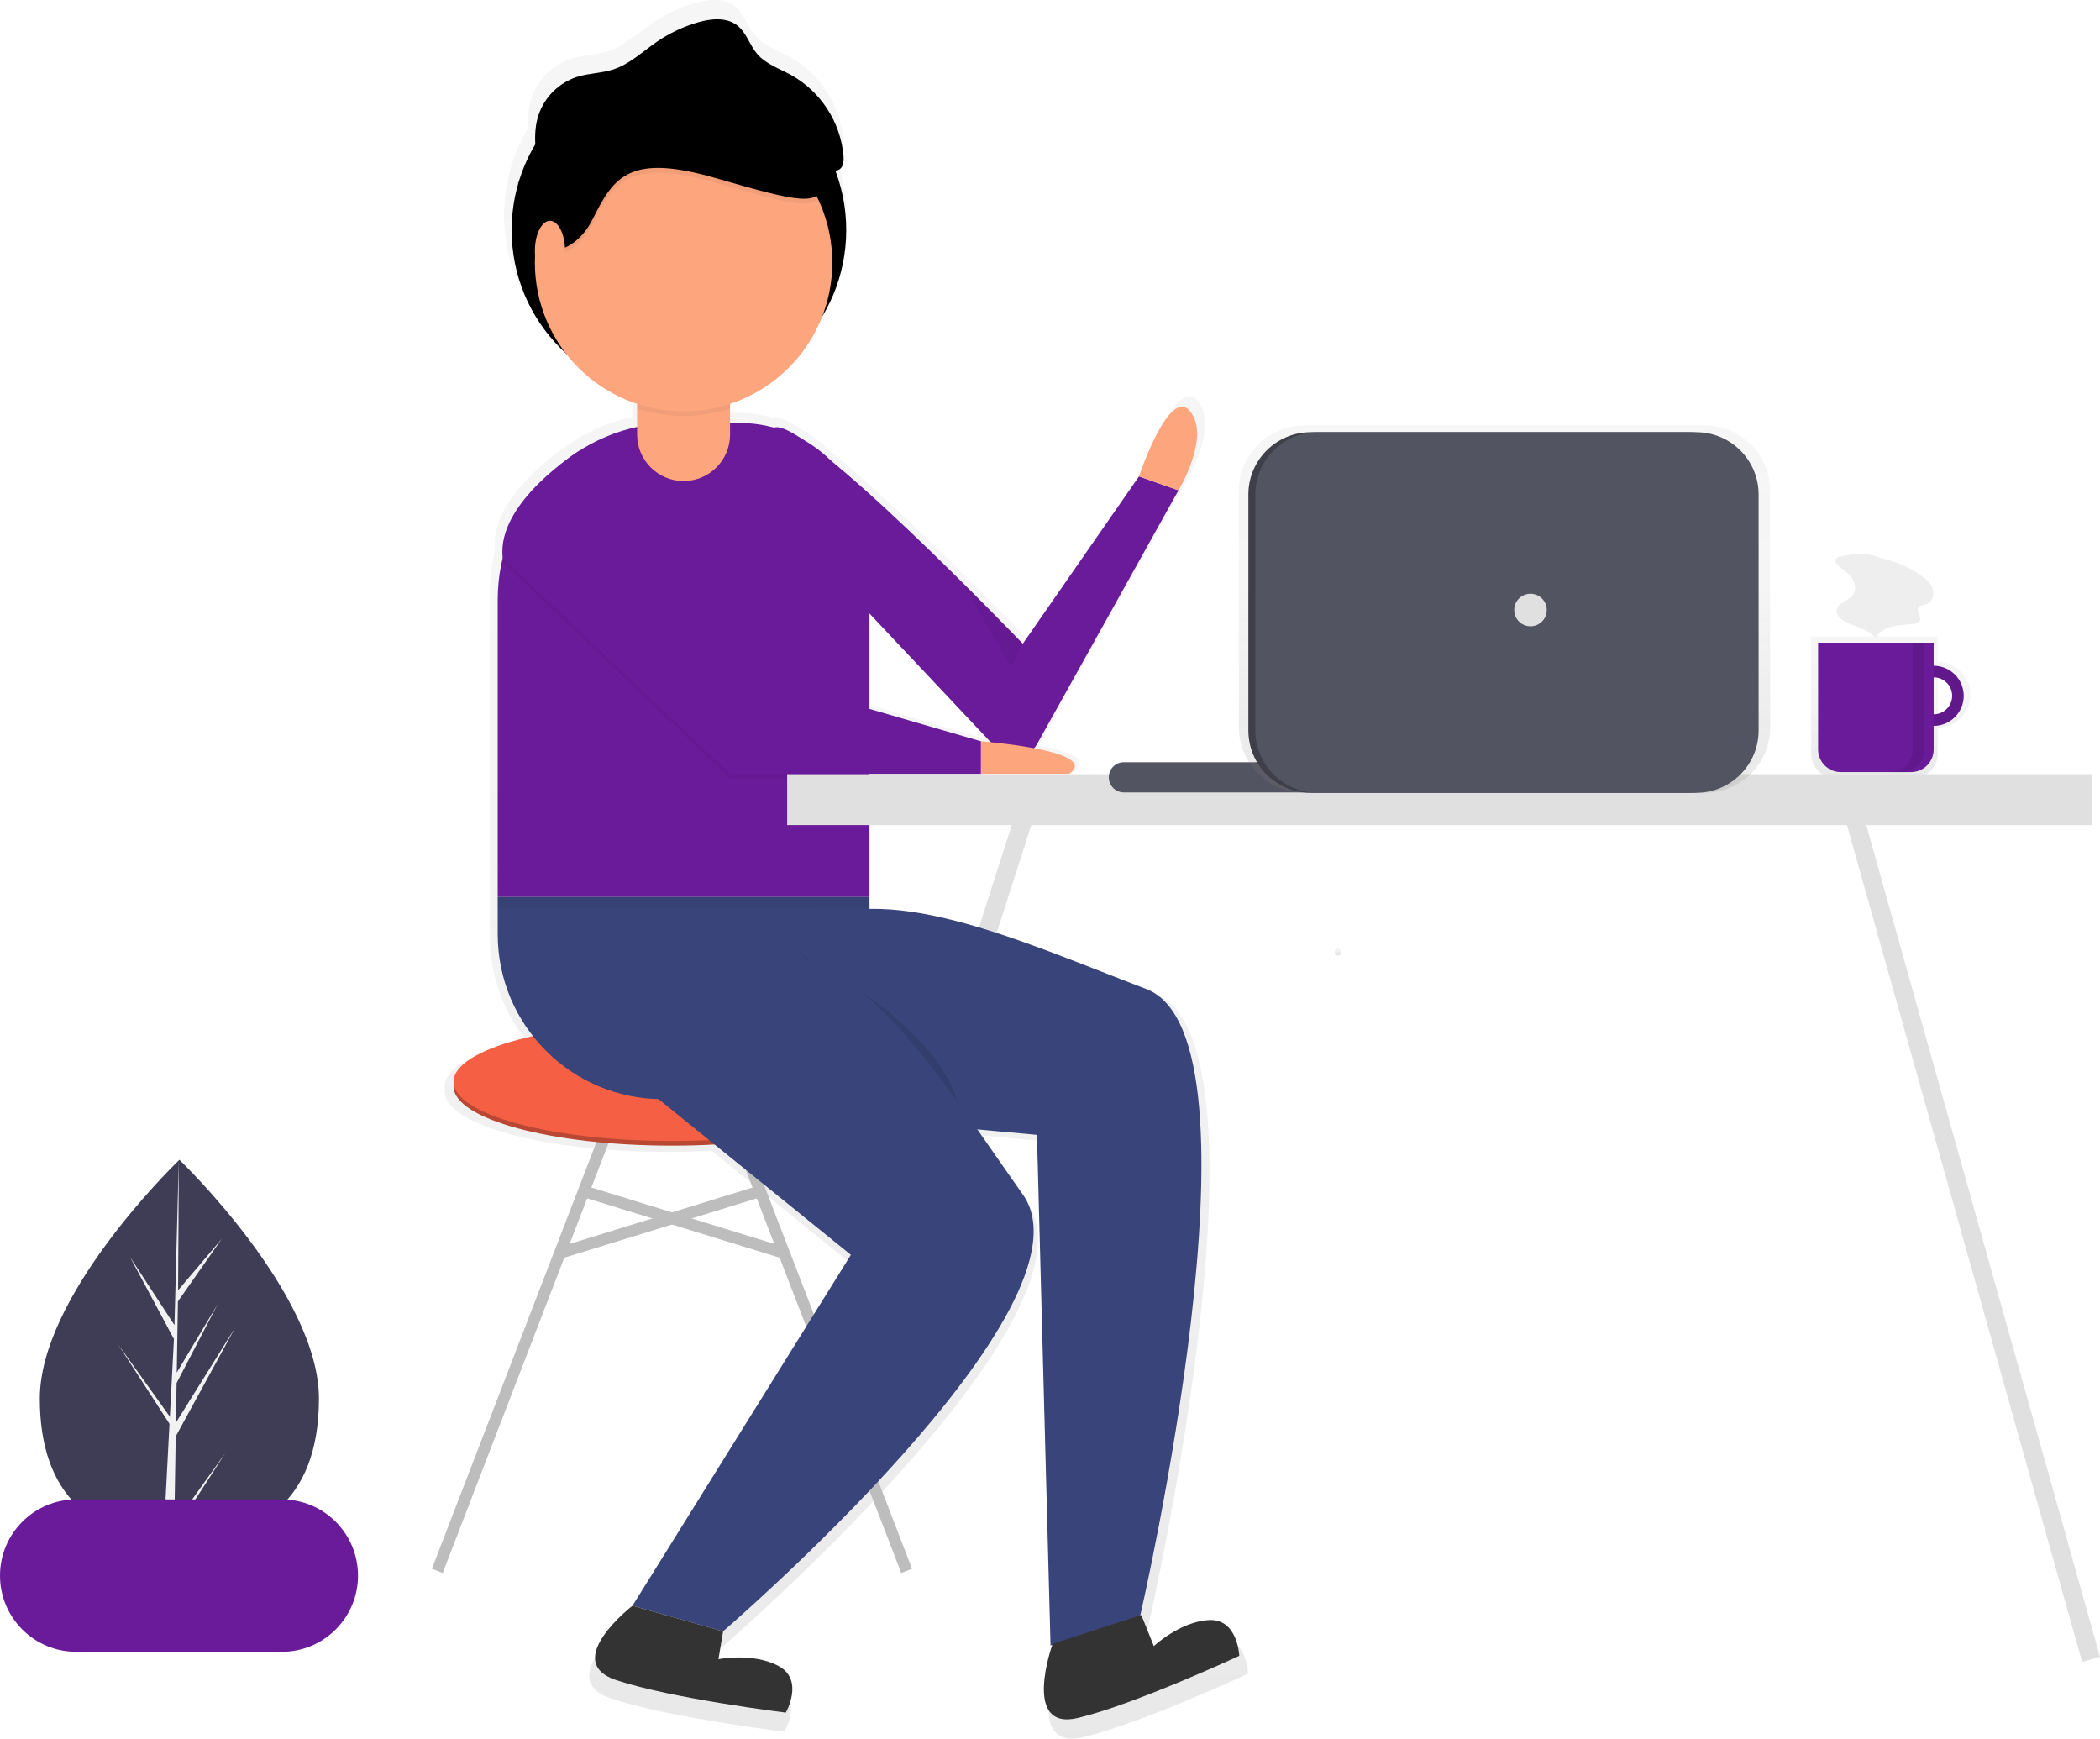
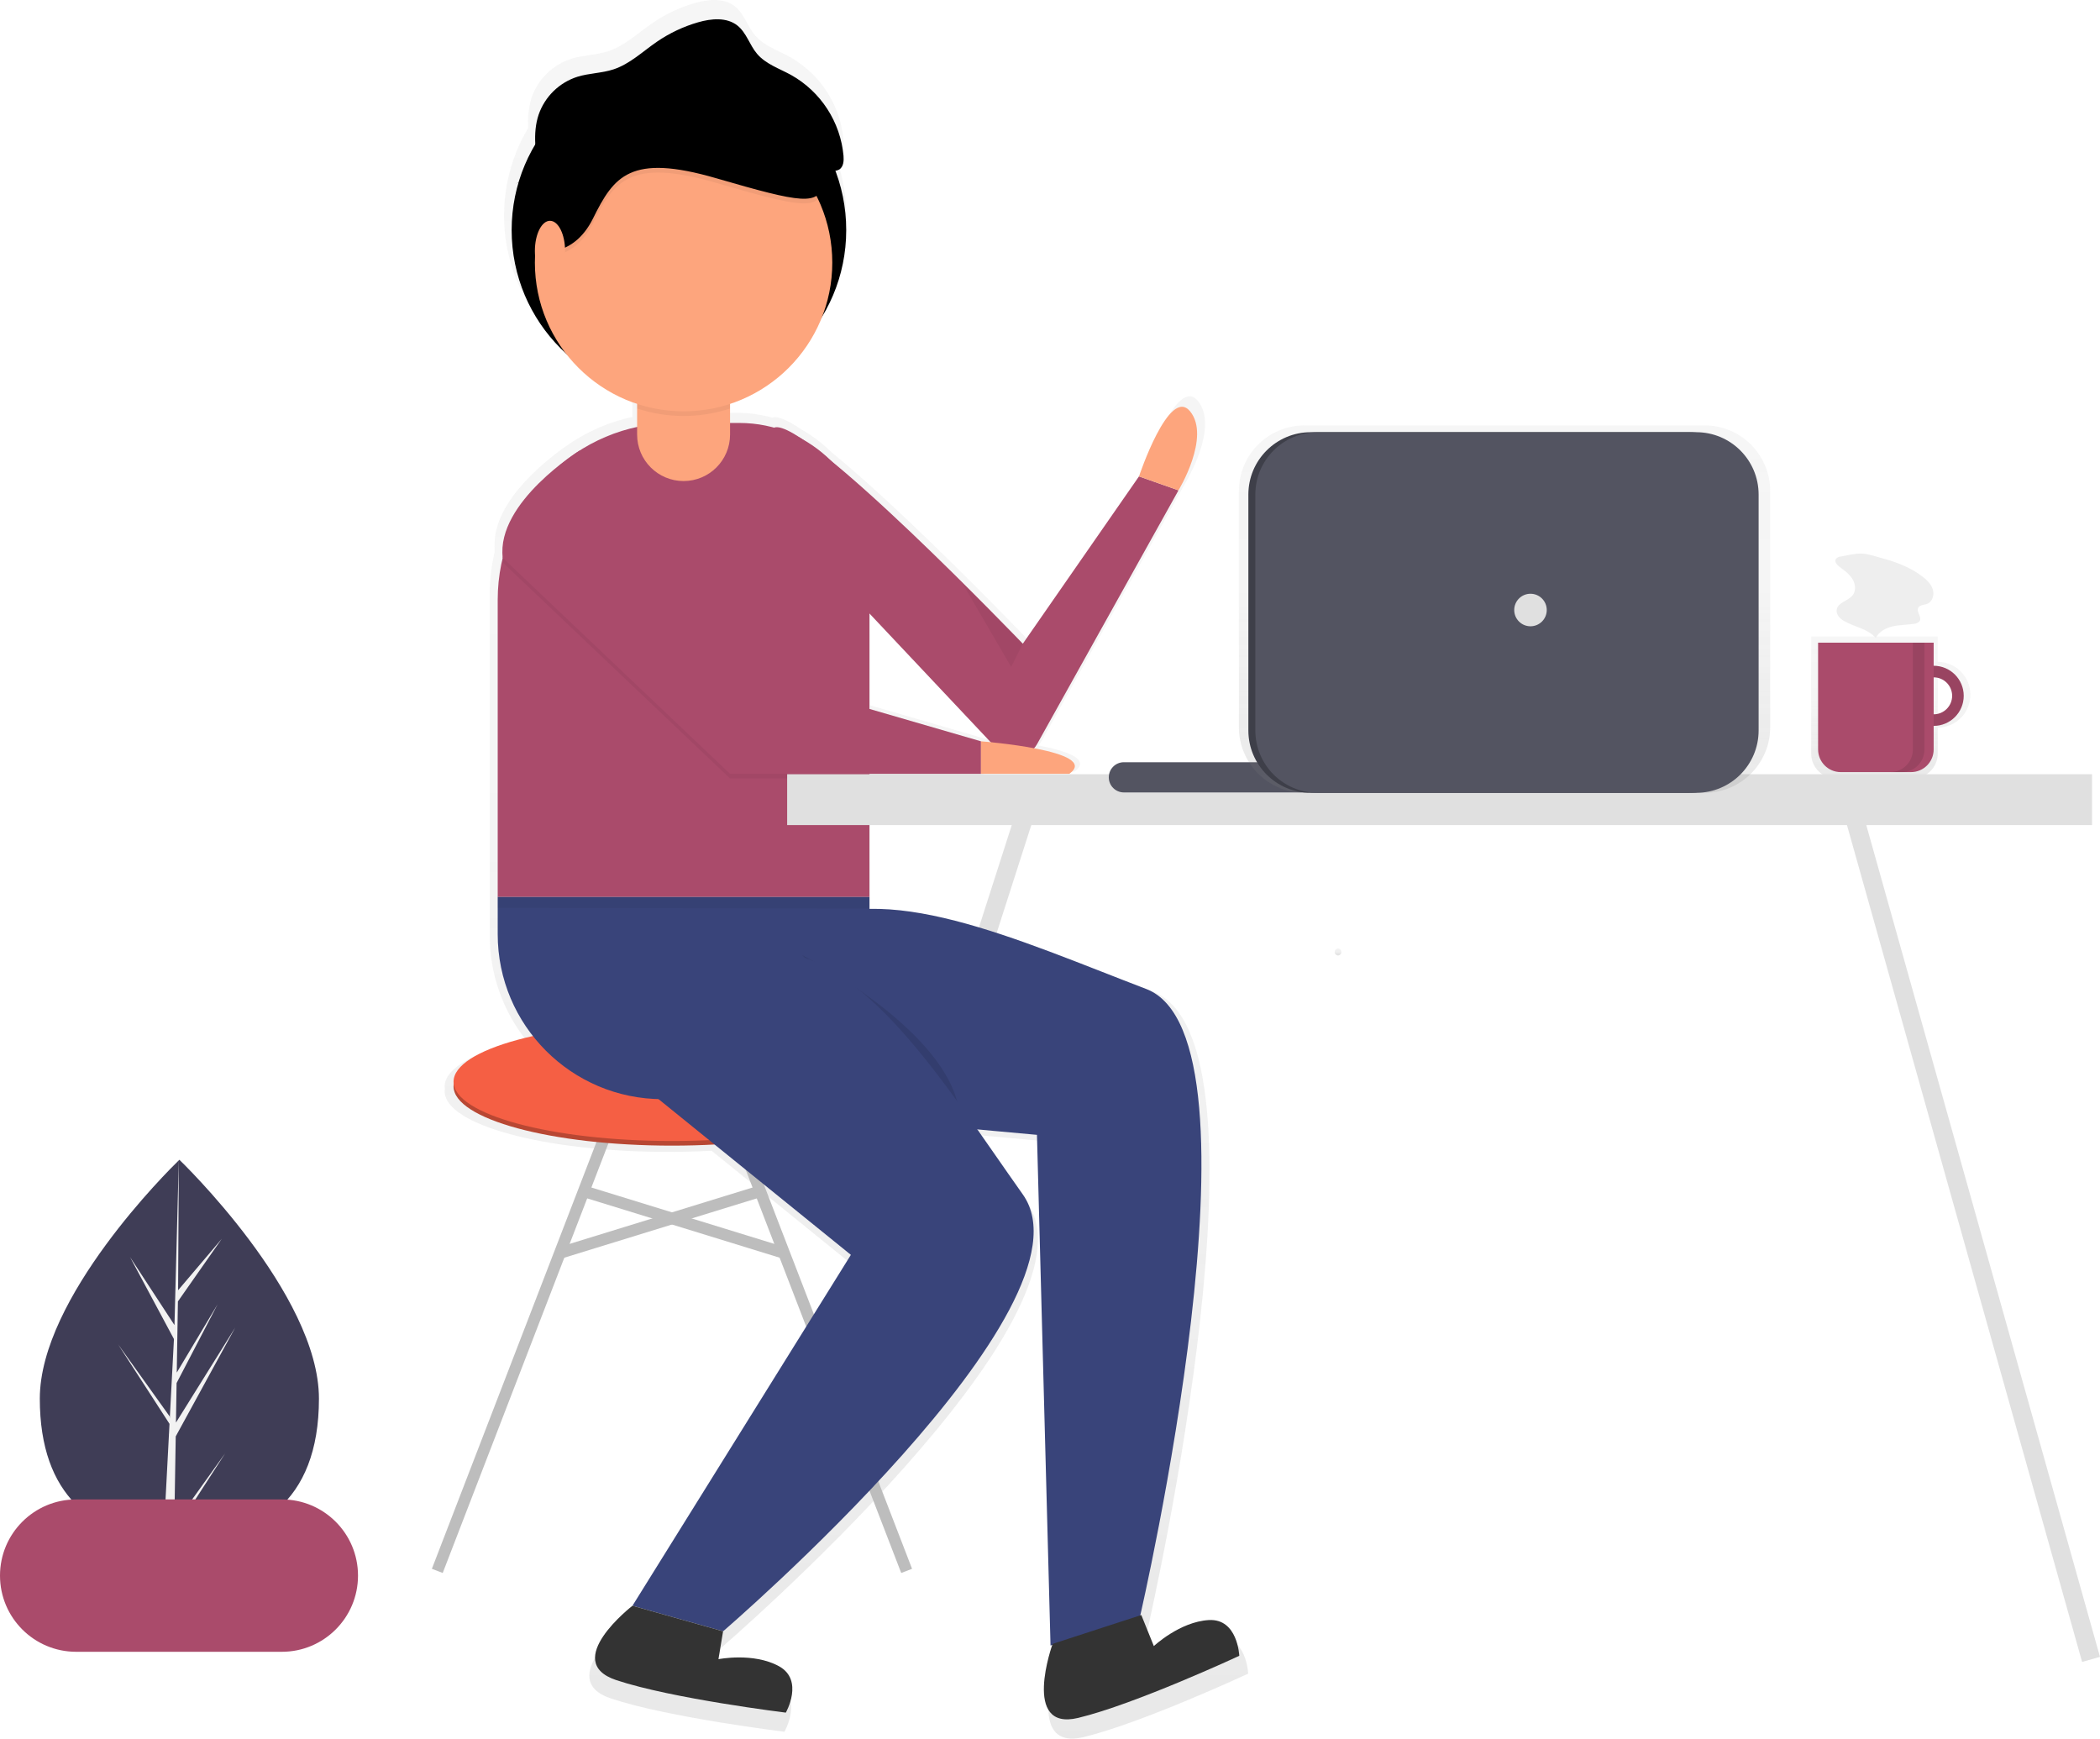
<svg xmlns="http://www.w3.org/2000/svg" xmlns:xlink="http://www.w3.org/1999/xlink" id="a581a3db-2a43-4a80-ac9d-86c7ddaa56ac" data-name="Layer 1" width="903.822" height="748.215" viewBox="0 0 903.822 748.215">
  <defs>
    <linearGradient id="fbde297d-ab9b-4106-ad77-f89466c8290f" x1="963.632" y1="410.815" x2="963.632" y2="349.802" gradientUnits="userSpaceOnUse">
      <stop offset="0" stop-color="gray" stop-opacity="0.25" />
      <stop offset="0.535" stop-color="gray" stop-opacity="0.12" />
      <stop offset="1" stop-color="gray" stop-opacity="0.1" />
    </linearGradient>
    <linearGradient id="b55aa966-9953-40ef-b933-2af4fb1d4bf9" x1="514.095" y1="824.108" x2="514.095" y2="75.892" xlink:href="#fbde297d-ab9b-4106-ad77-f89466c8290f" />
    <linearGradient id="a395c18f-205e-4149-866b-9e6fd62c4f5f" x1="725.679" y1="487.075" x2="725.679" y2="484.075" xlink:href="#fbde297d-ab9b-4106-ad77-f89466c8290f" />
    <linearGradient id="bfa05cfc-d7ec-49e0-8f8e-7dcb2e2661be" x1="647.539" y1="341.178" x2="647.539" y2="183.077" xlink:href="#fbde297d-ab9b-4106-ad77-f89466c8290f" />
  </defs>
  <path d="M287.076,677.787c0,45.239-26.894,61.036-60.068,61.036-.772,0-1.541-.008-2.304-.029-1.536-.033-3.06-.1-4.563-.209-29.942-2.117-53.204-18.728-53.204-60.799,0-43.535,55.626-98.472,59.822-102.551l.008-.004c.159-.159.242-.238.242-.238S287.076,632.544,287.076,677.787Z" transform="translate(-149.8033 -75.89238)" fill="#3f3d56" />
  <path d="M224.817,731.902,246.789,701.204l-22.027,34.067-.058,3.524c-1.536-.033-3.06-.1-4.563-.209l2.367-45.26-.017-.351.042-.067.221-4.275L200.673,654.479l22.148,30.948.054.906,1.791-34.196-18.904-35.29,19.133,29.282,1.862-70.893.008-.242v.238l-.309,55.906,18.816-22.164-18.895,26.978-.497,30.618,17.572-29.383L225.806,671.078l-.276,17.021,25.508-40.901-25.604,46.842Z" transform="translate(-149.8033 -75.89238)" fill="#f2f2f2" />
  <g opacity="0.7">
    <path d="M983.788,360.697V349.802H929.312V400.192a10.623,10.623,0,0,0,10.623,10.623H973.165a10.623,10.623,0,0,0,10.623-10.623V389.025a14.164,14.164,0,0,0,0-28.327Zm0,22.88V366.145a8.716,8.716,0,1,1,0,17.432Z" transform="translate(-149.8033 -75.89238)" fill="url(#fbde297d-ab9b-4106-ad77-f89466c8290f)" />
  </g>
-   <path d="M982.035,362.403a12.932,12.932,0,1,0,12.932,12.932A12.932,12.932,0,0,0,982.035,362.403Zm0,20.89a7.958,7.958,0,1,1,7.958-7.958A7.958,7.958,0,0,1,982.035,383.293Z" transform="translate(-149.8033 -75.89238)" fill="#6a1b9a" />
+   <path d="M982.035,362.403a12.932,12.932,0,1,0,12.932,12.932A12.932,12.932,0,0,0,982.035,362.403Zm0,20.89a7.958,7.958,0,1,1,7.958-7.958A7.958,7.958,0,0,1,982.035,383.293Z" transform="translate(-149.8033 -75.89238)" fill="#aa4b6b" />
  <path d="M982.035,362.403a12.932,12.932,0,1,0,12.932,12.932A12.932,12.932,0,0,0,982.035,362.403Zm0,20.89a7.958,7.958,0,1,1,7.958-7.958A7.958,7.958,0,0,1,982.035,383.293Z" transform="translate(-149.8033 -75.89238)" opacity="0.1" />
-   <path d="M782.493,276.563h49.739a0,0,0,0,1,0,0v45.957a9.75,9.75,0,0,1-9.75,9.75H792.243a9.75,9.75,0,0,1-9.75-9.75V276.563A0,0,0,0,1,782.493,276.563Z" fill="#6a1b9a" />
+   <path d="M782.493,276.563h49.739a0,0,0,0,1,0,0v45.957a9.75,9.75,0,0,1-9.75,9.75H792.243a9.75,9.75,0,0,1-9.75-9.75V276.563A0,0,0,0,1,782.493,276.563Z" fill="#aa4b6b" />
  <path d="M973.082,352.455v46.008a9.699,9.699,0,0,1-9.699,9.699h4.974a9.699,9.699,0,0,0,9.699-9.699V352.455Z" transform="translate(-149.8033 -75.89238)" opacity="0.1" />
  <path d="M942.112,315.373a2.904,2.904,0,0,0-2.197,1.115c-.652,1.183.53,2.516,1.609,3.329,1.993,1.501,4.094,2.976,5.449,5.072s1.781,5.02.299,7.029c-1.934,2.622-6.548,3.187-6.994,6.414-.287,2.072,1.505,3.84,3.32,4.88,4.48,2.566,10.256,3.251,13.501,7.267,1.342-2.761,4.345-4.356,7.338-5.038s6.103-.631,9.138-1.093a3.159,3.159,0,0,0,2.521-1.337c.848-1.722-1.569-3.786-.735-5.515.635-1.315,2.501-1.213,3.863-1.74,2.218-.858,3.133-3.713,2.504-6.007s-2.408-4.086-4.278-5.556c-5.04-3.961-11.101-6.29-17.231-7.965-2.851-.779-6.198-2.001-9.159-2.119C948.201,313.996,944.941,314.889,942.112,315.373Z" transform="translate(-149.8033 -75.89238)" fill="#eee" />
  <line x1="443.209" y1="344.016" x2="339.209" y2="668.016" fill="none" stroke="#e0e0e0" stroke-miterlimit="10" stroke-width="8" />
  <g opacity="0.7">
    <path d="M673.591,780.399c-12.793.742-24.189,11.459-24.189,11.459l-5.511-13.67-.45.146c2.692-11.785,57.466-254.719,2.634-275.663-42.133-16.093-86.824-36.008-121.838-35.26V410.022h49.089v-2.045H612.188c7.45-5.321-3.375-8.98-15.473-11.267a11.056,11.056,0,0,0,1.297-1.829L660.254,283.209s14.318-23.522,5.113-34.771-22.499,28.635-22.499,28.635L591.734,350.706s-51.609-53.79-84.439-80.541a57.469,57.469,0,0,0-12.221-9.237c-5.993-4.055-10.529-6.155-12.766-5.332-.023.008-.041.022-.064.031a57.287,57.287,0,0,0-15.276-2.077h-4.091v-8.391a65.608,65.608,0,0,0,40.526-38.401,73.695,73.695,0,0,0,5.84-64.168,4.258,4.258,0,0,0,1.722-.596c1.852-1.192,2.035-3.8,1.857-5.996A45.555,45.555,0,0,0,489.699,100.38c-5.182-2.833-11.116-4.786-14.937-9.289-3.283-3.869-4.663-9.281-8.636-12.438-4.72-3.751-11.538-3.106-17.33-1.432a63.058,63.058,0,0,0-18.088,8.536c-6.265,4.291-11.919,9.803-19.131,12.178-5.125,1.688-10.682,1.654-15.84,3.239A26.605,26.605,0,0,0,378.622,117.868a34.751,34.751,0,0,0-1.464,13.048,73.219,73.219,0,0,0-7.346,16.712c-.386.208-.774.412-1.156.627l1.121-.504a73.617,73.617,0,0,0,20.742,75.089,65.552,65.552,0,0,0,31.45,22.32V255.312a77.333,77.333,0,0,0-25.1,10.28l-.011-.013s-.653.404-1.77,1.155q-.168.113-.335.227c-7.568,5.136-32.926,23.903-32.069,44.183q-.05,1.169.013,2.346a77.975,77.975,0,0,0-2.089,17.883V478.541a72.275,72.275,0,0,0,15.511,44.826c-21.341,4.783-34.942,12.018-34.942,20.114a6.55,6.55,0,0,1,0,2.045c0,14.403,43.04,26.078,96.132,26.078,6.419,0,12.69-.172,18.757-.498l59.99,48.564-96.132,154.425S388.221,798.641,412.765,806.822,487.421,821.14,487.421,821.14s8.181-14.318-3.068-20.454-26.59-3.068-26.59-3.068l2.045-12.272s166.697-143.175,131.926-192.264c-6.652-9.391-13.305-19.081-20.014-28.62l26.242,2.391,5.971,224.757.747-.243c-1.499,4.415-12.101,37.74,11.399,32.1,25.158-6.037,70.933-27.332,70.933-27.332S686.384,779.657,673.591,780.399ZM573.326,393.659l-49.089-14.252V337.411l53.354,56.637C574.968,393.785,573.326,393.659,573.326,393.659Z" transform="translate(-149.8033 -75.89238)" fill="url(#b55aa966-9953-40ef-b933-2af4fb1d4bf9)" />
  </g>
  <circle cx="292.209" cy="99.016" r="72" />
-   <path d="M524.012,339.908,578.96,398.237a10.735,10.735,0,0,0,17.191-2.134l60.862-109.194-17-6-50,72s-93.867-97.837-107-93S524.012,339.908,524.012,339.908Z" transform="translate(-149.8033 -75.89238)" fill="#6a1b9a" />
+   <path d="M524.012,339.908,578.96,398.237a10.735,10.735,0,0,0,17.191-2.134l60.862-109.194-17-6-50,72s-93.867-97.837-107-93S524.012,339.908,524.012,339.908Z" transform="translate(-149.8033 -75.89238)" fill="#aa4b6b" />
  <line x1="269.209" y1="466.016" x2="188.209" y2="676.016" fill="none" stroke="#bdbdbd" stroke-miterlimit="10" stroke-width="5" />
  <line x1="309.209" y1="466.016" x2="390.209" y2="676.016" fill="none" stroke="#bdbdbd" stroke-miterlimit="10" stroke-width="5" />
  <ellipse cx="289.209" cy="467.516" rx="94" ry="25.5" fill="#b84733" />
  <ellipse cx="289.209" cy="465.516" rx="94" ry="25.5" fill="#f55f44" />
  <line x1="249.655" y1="512.154" x2="338.345" y2="539.484" fill="none" stroke="#bdbdbd" stroke-miterlimit="10" stroke-width="5" />
  <line x1="328.763" y1="512.154" x2="240.073" y2="539.484" fill="none" stroke="#bdbdbd" stroke-miterlimit="10" stroke-width="5" />
-   <path d="M290.304,182.016h27.905a56,56,0,0,1,56,56v148a0,0,0,0,1,0,0h-160a0,0,0,0,1,0,0V258.111A76.095,76.095,0,0,1,290.304,182.016Z" fill="#6a1b9a" />
+   <path d="M290.304,182.016h27.905a56,56,0,0,1,56,56v148a0,0,0,0,1,0,0h-160a0,0,0,0,1,0,0V258.111A76.095,76.095,0,0,1,290.304,182.016Z" fill="#aa4b6b" />
  <path d="M214.209,386.016h160a0,0,0,0,1,0,0v87a0,0,0,0,1,0,0h-89a71,71,0,0,1-71-71v-16A0,0,0,0,1,214.209,386.016Z" fill="#39447a" />
  <path d="M366.173,317.948l97.839,92.961h108v-14l-93-27L399.459,271.668S363.334,293.987,366.173,317.948Z" transform="translate(-149.8033 -75.89238)" opacity="0.05" />
-   <path d="M366.173,315.948l97.839,92.961h108v-14l-93-27L399.459,269.668S363.334,291.987,366.173,315.948Z" transform="translate(-149.8033 -75.89238)" fill="#6a1b9a" />
+   <path d="M366.173,315.948l97.839,92.961h108v-14l-93-27L399.459,269.668S363.334,291.987,366.173,315.948Z" transform="translate(-149.8033 -75.89238)" fill="#aa4b6b" />
  <path d="M572.012,394.908s52,4,38,14h-38Z" transform="translate(-149.8033 -75.89238)" fill="#fda57d" />
  <path d="M640.012,280.908s13-39,22-28-5,34-5,34Z" transform="translate(-149.8033 -75.89238)" fill="#fda57d" />
  <polygon points="214.209 386.016 214.209 390.683 374.209 391.016 374.209 386.016 214.209 386.016" opacity="0.05" />
  <path d="M488.475,554.453l107.627,9.808,5.839,219.772L640.472,771.489s57.626-248.998,2.676-269.986-114.348-48.626-149.812-26.102S488.475,554.453,488.475,554.453Z" transform="translate(-149.8033 -75.89238)" fill="#39447a" />
  <path d="M495.012,486.908s59,30,67,64" transform="translate(-149.8033 -75.89238)" opacity="0.1" />
  <path d="M432.013,547.908l83.999,68-94,151,39,11s163-140,129-188-68-104-110-105S432.013,547.908,432.013,547.908Z" transform="translate(-149.8033 -75.89238)" fill="#39447a" />
  <polygon points="414.209 251.016 435.209 287.016 440.209 277.016 414.209 251.016" opacity="0.05" />
  <path d="M422.012,766.908s-31,24-7,32,73,14,73,14,8-14-3-20-26-3-26-3l2-12Z" transform="translate(-149.8033 -75.89238)" fill="#333" />
  <path d="M602.835,783.323s-13.617,37.764,10.983,31.861,69.36-26.725,69.36-26.725-.615-16.113-13.123-15.387-23.653,11.204-23.653,11.204l-5.389-13.367Z" transform="translate(-149.8033 -75.89238)" fill="#333" />
  <rect x="274.209" y="147.016" width="40" height="60" rx="20" fill="#fda57d" />
  <path d="M444.012,224.908a20,20,0,0,0-20,20v6.795a64.006,64.006,0,0,0,40,0v-6.795A20,20,0,0,0,444.012,224.908Z" transform="translate(-149.8033 -75.89238)" opacity="0.05" />
  <circle cx="294.209" cy="113.016" r="64" fill="#fda57d" />
  <path d="M380.012,186.004s16,4.123,25-14.062,16-28.104,53-17.358,44.443,12.057,46.222,1.895c1.215-6.944-11.941-23.809-20.396-33.794-4.124-4.871-10.855-7.777-18.048-7.777H424.012l-25,11.572-19,16.532-4,22.318Z" transform="translate(-149.8033 -75.89238)" opacity="0.05" />
  <path d="M380.012,184.004s16,4.123,25-14.062,16-28.104,53-17.358,44.443,12.057,46.222,1.895c1.215-6.944-11.941-23.809-20.396-33.794-4.124-4.871-10.855-7.777-18.048-7.777H424.012l-25,11.572-19,16.532-4,22.318Z" transform="translate(-149.8033 -75.89238)" />
  <ellipse cx="236.709" cy="108.016" rx="6.5" ry="13" fill="#fda57d" />
  <path d="M381.867,150.458c-1.483-8.371-2.94-17.162-.24-25.223a26.014,26.014,0,0,1,16.737-16.324c5.043-1.55,10.477-1.517,15.488-3.167,7.052-2.322,12.581-7.712,18.707-11.908a61.658,61.658,0,0,1,17.687-8.346c5.663-1.637,12.33-2.267,16.945,1.401,3.885,3.087,5.234,8.379,8.444,12.162,3.736,4.403,9.539,6.312,14.605,9.083a44.545,44.545,0,0,1,22.61,34.829c.175,2.147-.004,4.697-1.816,5.863a6.483,6.483,0,0,1-3.647.666c-25.579-.366-51.188-.733-76.661-3.081-7.919-.73-15.853-1.652-23.8-1.351a77.855,77.855,0,0,0-35.045,9.888" transform="translate(-149.8033 -75.89238)" />
-   <rect y="645.267" width="154.085" height="65.568" rx="32.784" fill="#6a1b9a" />
+   <rect y="645.267" width="154.085" height="65.568" rx="32.784" fill="#aa4b6b" />
  <path d="M725.679,487.075a1.501,1.501,0,0,0,0-3,1.501,1.501,0,0,0,0,3Z" transform="translate(-149.8033 -75.89238)" fill="url(#a395c18f-205e-4149-866b-9e6fd62c4f5f)" />
  <line x1="795.971" y1="344.016" x2="899.971" y2="714.108" fill="none" stroke="#e0e0e0" stroke-miterlimit="10" stroke-width="8" />
  <rect x="338.787" y="333.178" width="561.606" height="21.885" fill="#e0e0e0" />
  <rect x="477.209" y="328.016" width="92" height="13" rx="6.5" fill="#535461" />
  <g opacity="0.7">
    <rect x="533.209" y="183.077" width="228.659" height="158.101" rx="28.22" fill="url(#bfa05cfc-d7ec-49e0-8f8e-7dcb2e2661be)" />
  </g>
  <rect x="537.286" y="185.994" width="216.609" height="155.184" rx="26.835" fill="#3e3f49" />
  <rect x="540.286" y="185.994" width="216.609" height="155.184" rx="26.835" fill="#535461" />
  <circle cx="658.709" cy="262.516" r="7" fill="#e0e0e0" />
</svg>
